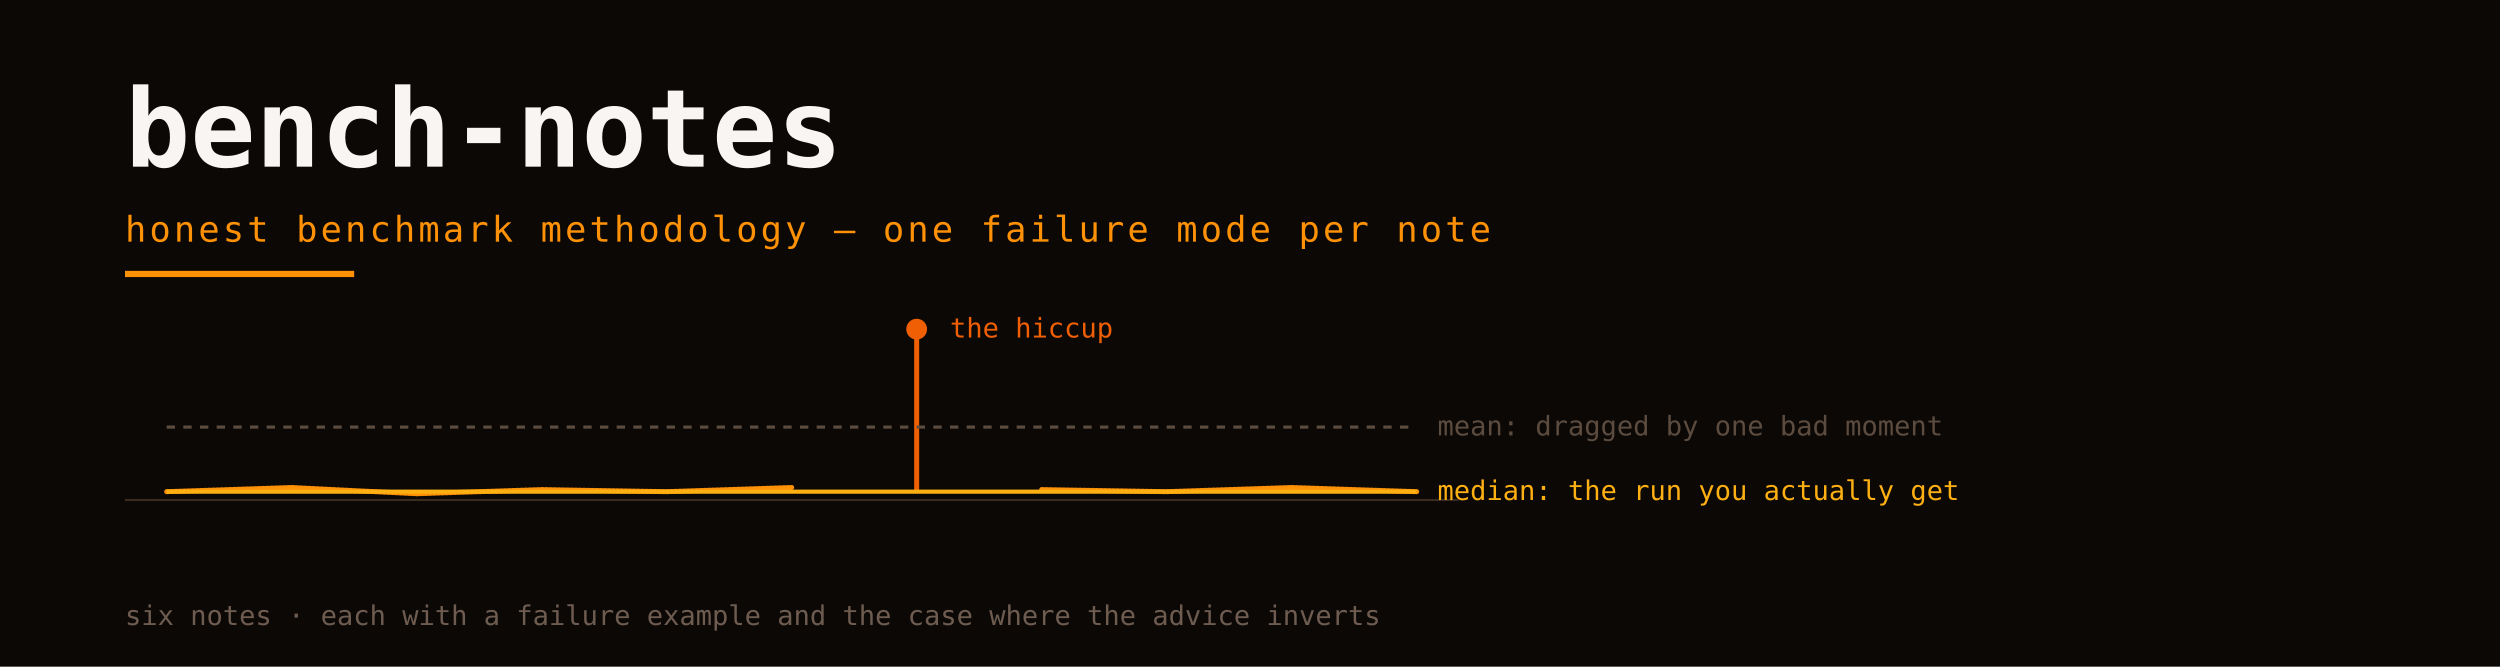
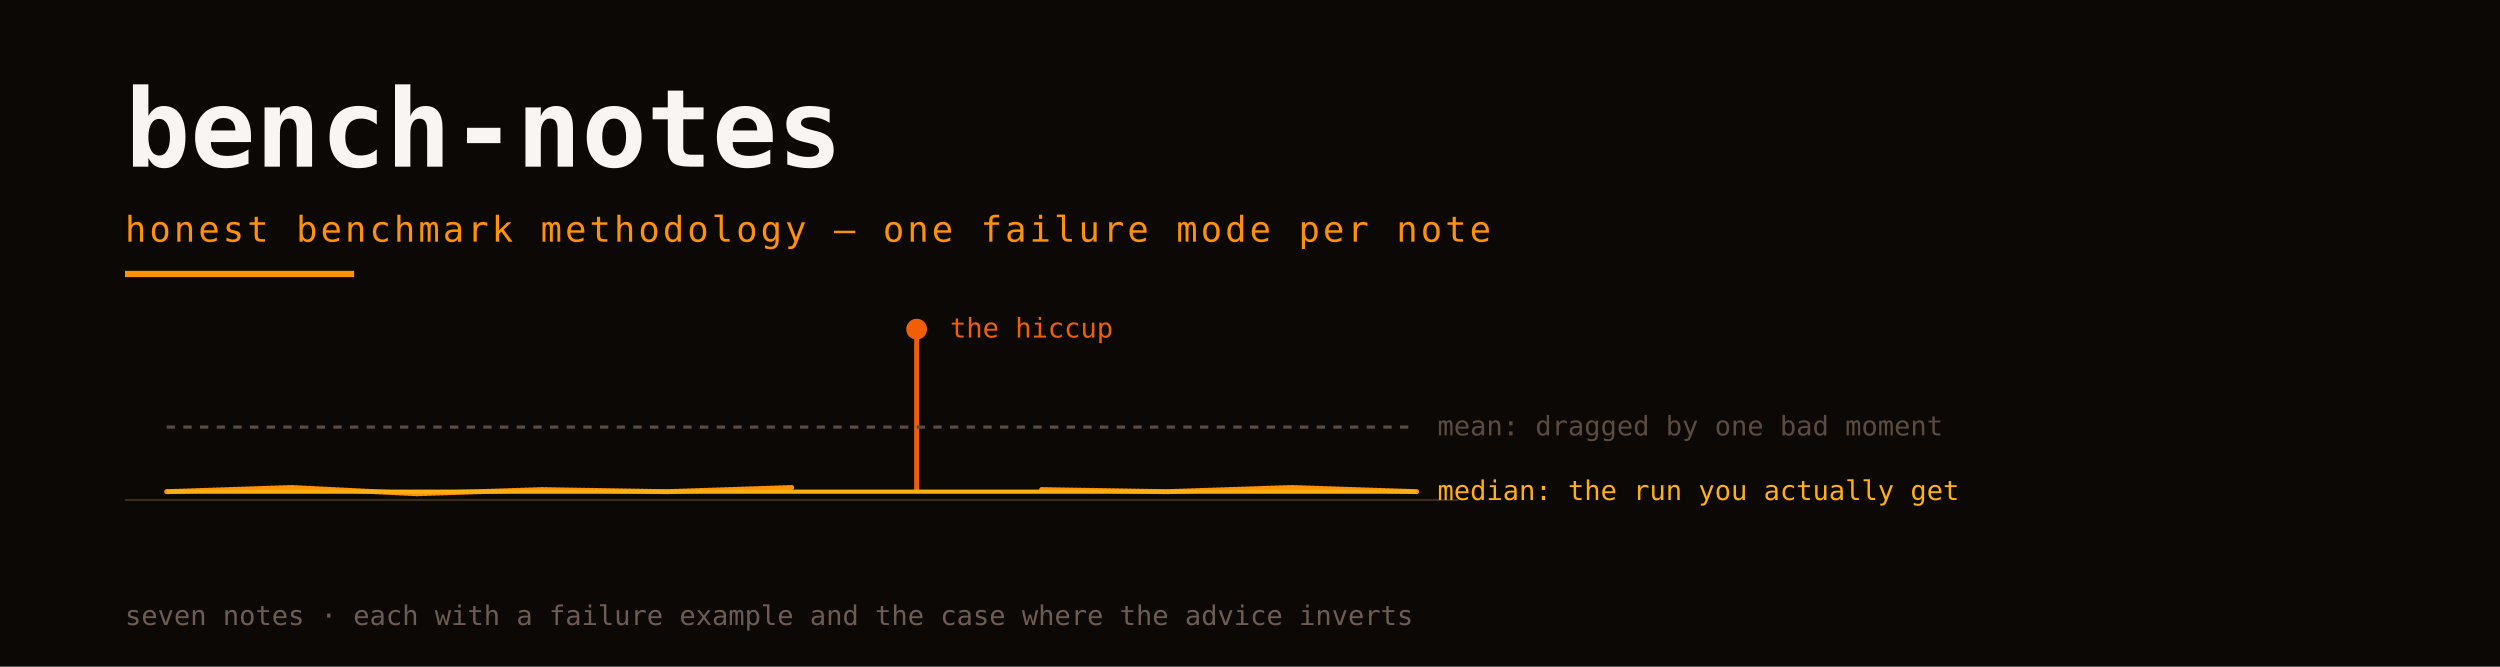
<svg xmlns="http://www.w3.org/2000/svg" viewBox="0 0 1200 320" width="1200" height="320" role="img" aria-label="bench-notes — two distributions: the mean chases the outlier, the median holds">
  <style>
    .draw { animation: draw 2.2s cubic-bezier(.4,0,.2,1) .4s both; }
    .draw2 { animation: draw 2.2s cubic-bezier(.4,0,.2,1) 1.2s both; }
    .outlier { animation: pop .5s ease-out 2.2s both; }
    .meanline { animation: slide 1.4s ease-out 2.6s both; }
    .medline { animation: rise2 .8s ease-out 3.4s both; }
    @keyframes draw { from { stroke-dashoffset: 1; } }
    @keyframes pop { from { opacity: 0; transform: translateY(14px); } }
    @keyframes slide { from { opacity: 0; } }
    @keyframes rise2 { from { opacity: 0; } }
    @media (prefers-reduced-motion: reduce) { .draw, .draw2, .outlier, .meanline, .medline { animation: none; } }
  </style>
  <rect width="1200" height="320" fill="#0b0806" />
  <text x="60" y="80" font-family="ui-monospace, SFMono-Regular, Menlo, Consolas, monospace" font-size="52" font-weight="700" fill="#F8F5F2">bench-notes</text>
  <text x="60" y="116" font-family="ui-monospace, Menlo, monospace" font-size="17" letter-spacing="1.5" fill="#FE9106">honest benchmark methodology — one failure mode per note</text>
  <rect x="60" y="130" width="110" height="3" fill="#FE9106" />
  <line x1="60" y1="240" x2="700" y2="240" stroke="#3a2c1e" stroke-width="1" />
  <path class="draw" pathLength="1" stroke-dasharray="1" stroke-dashoffset="0" d="M80 236 L140 234 L200 237 L260 235 L320 236 L380 234" fill="none" stroke="#FE9106" stroke-width="2.4" stroke-linecap="round" />
  <g class="outlier">
    <line x1="440" y1="236" x2="440" y2="160" stroke="#F05F03" stroke-width="2.4" />
    <circle cx="440" cy="158" r="5" fill="#F05F03" />
    <text x="456" y="162" font-family="ui-monospace, Menlo, monospace" font-size="13" fill="#F05F03">the hiccup</text>
  </g>
  <path class="draw2" pathLength="1" stroke-dasharray="1" stroke-dashoffset="0" d="M500 235 L560 236 L620 234 L680 236" fill="none" stroke="#FE9106" stroke-width="2.4" stroke-linecap="round" />
  <g class="meanline">
    <line x1="80" y1="205" x2="680" y2="205" stroke="#5c4c3f" stroke-width="1.5" stroke-dasharray="4 4" />
    <text x="690" y="209" font-family="ui-monospace, Menlo, monospace" font-size="13" fill="#5c4c3f">mean: dragged by one bad moment</text>
  </g>
  <g class="medline">
    <line x1="80" y1="236" x2="680" y2="236" stroke="#FEAF12" stroke-width="2" />
    <text x="690" y="240" font-family="ui-monospace, Menlo, monospace" font-size="13" fill="#FEAF12">median: the run you actually get</text>
  </g>
-   <text x="60" y="300" font-family="ui-monospace, Menlo, monospace" font-size="13" fill="#6e5c50">six notes · each with a failure example and the case where the advice inverts</text>
+   <text x="60" y="300" font-family="ui-monospace, Menlo, monospace" font-size="13" fill="#6e5c50">seven notes · each with a failure example and the case where the advice inverts</text>
</svg>
